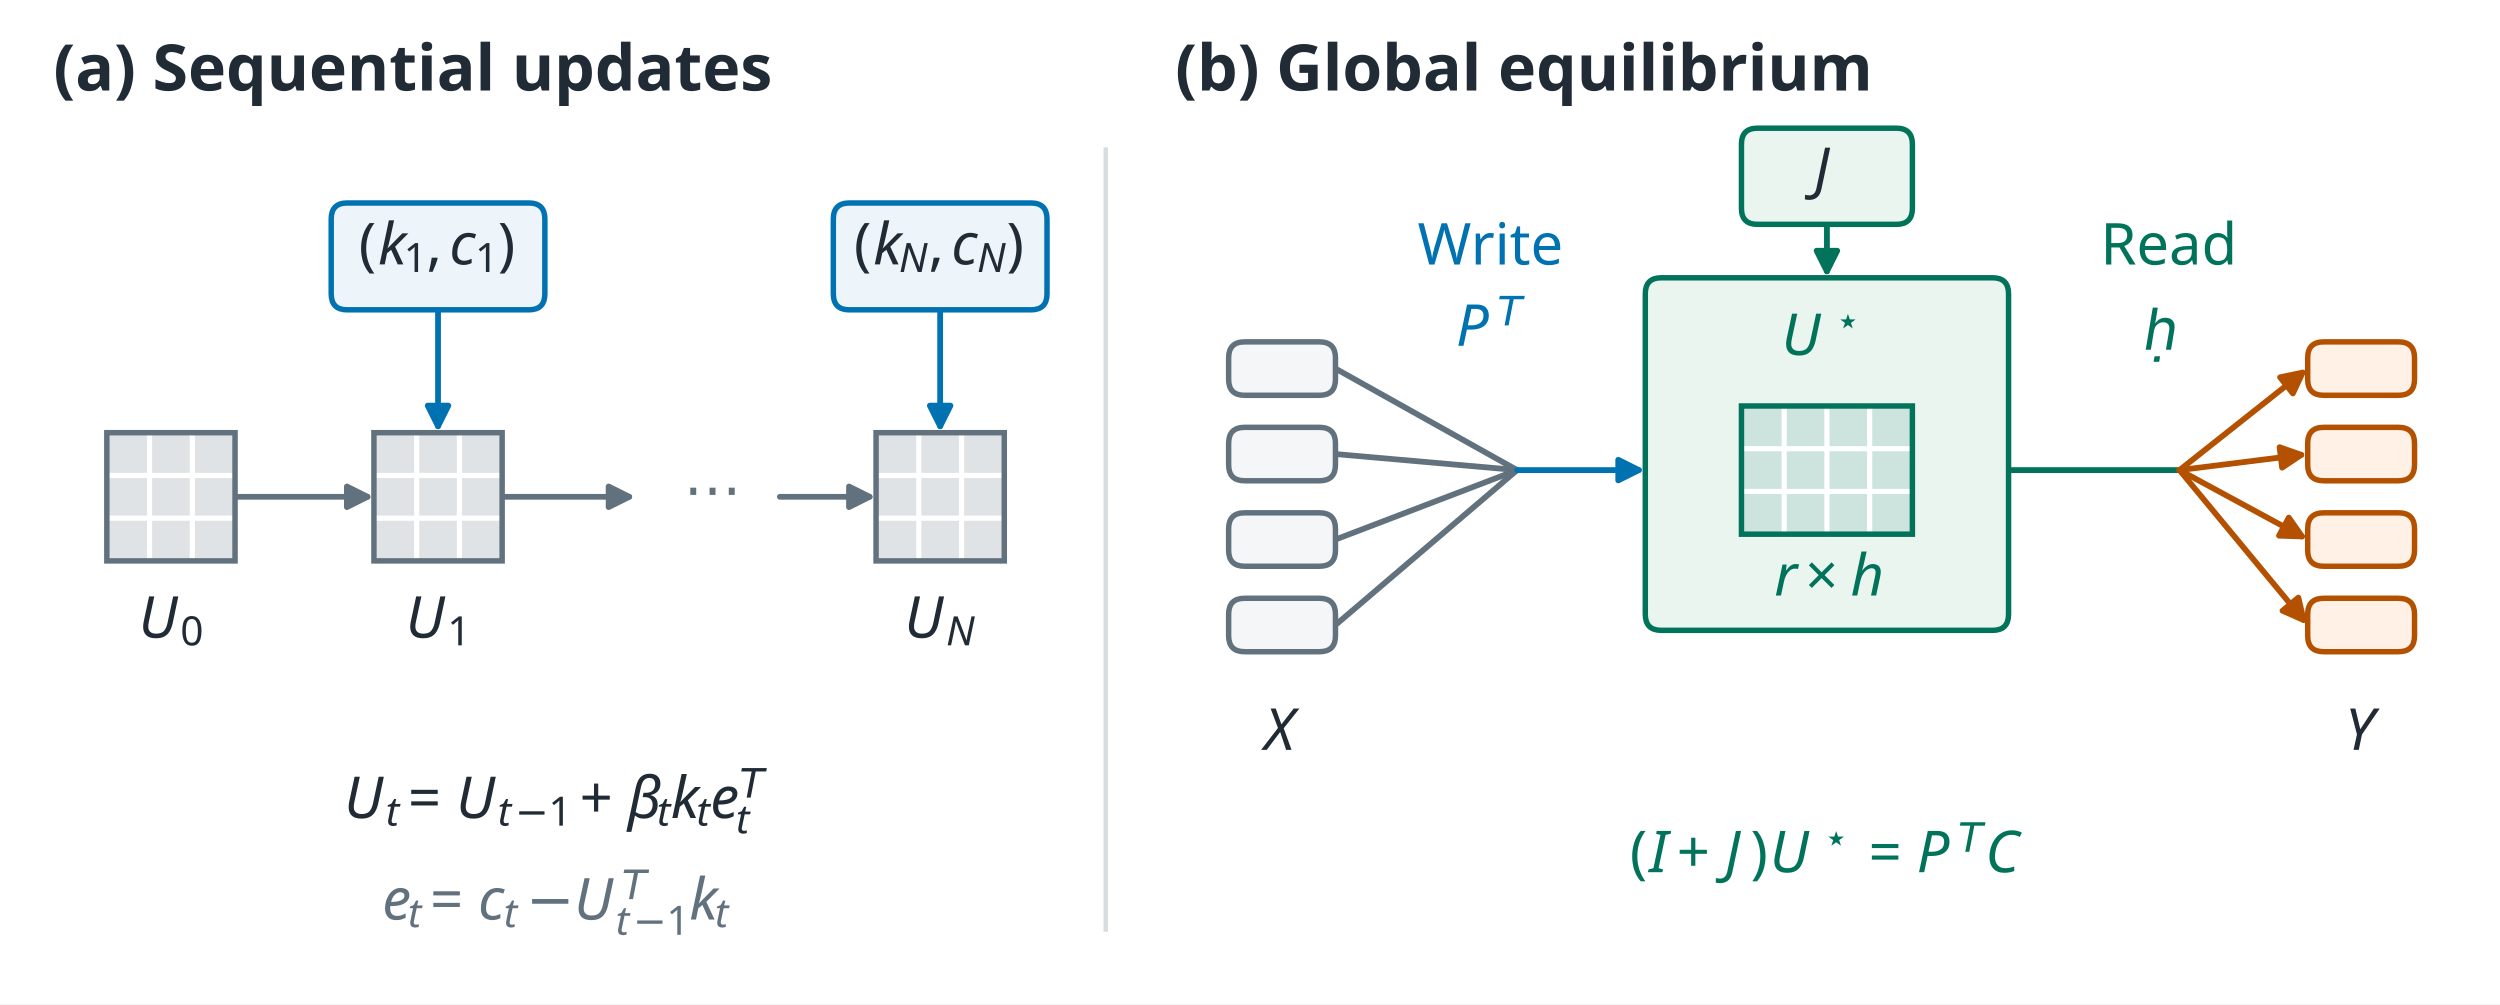
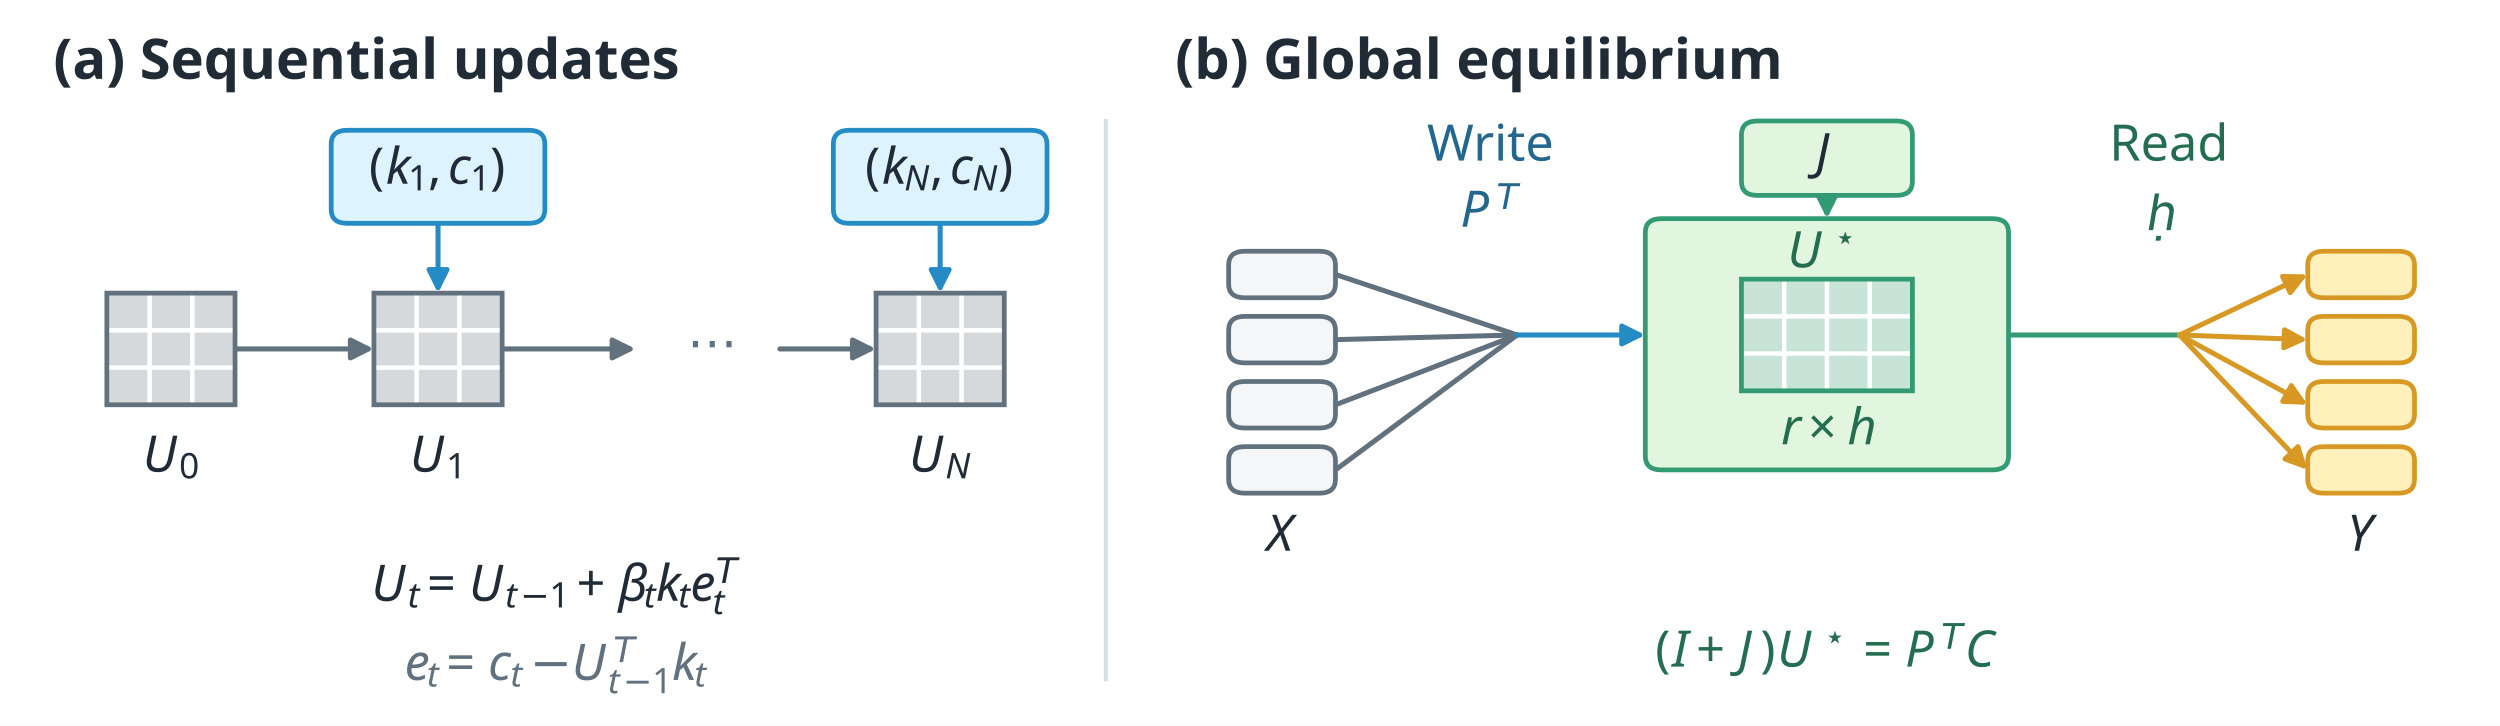
- <svg xmlns="http://www.w3.org/2000/svg" width="388.8pt" height="156.185pt" viewBox="0 0 388.8 156.185" version="1.1">
+ <svg xmlns="http://www.w3.org/2000/svg" width="446.4pt" height="129.6pt" viewBox="0 0 446.4 129.6" version="1.1">
  <defs>
    <style type="text/css">*{stroke-linejoin: round; stroke-linecap: butt}</style>
  </defs>
  <g id="figure_1">
    <g id="patch_1">
-       <path d="M 0 156.185 L 388.8 156.185 L 388.8 0 L 0 0 z " style="fill: #ffffff" />
+       <path d="M 0 129.6 L 446.4 129.6 L 446.4 0 L 0 0 z " style="fill: #ffffff" />
    </g>
    <g id="axes_1">
      <g id="line2d_1">
-         <path d="M 207.692 97.2 L 235.938 73.108 " clip-path="url(#p751d44fab7)" style="fill: none; stroke: #62717e; stroke-width: 0.9; stroke-linecap: round" />
+         <path d="M 238.462 83.908 L 270.892 59.815 " clip-path="url(#pdffe3e2463)" style="fill: none; stroke: #62717e; stroke-width: 0.9; stroke-linecap: round" />
      </g>
      <g id="line2d_2">
-         <path d="M 207.692 83.908 L 235.938 73.108 " clip-path="url(#p751d44fab7)" style="fill: none; stroke: #62717e; stroke-width: 0.9; stroke-linecap: round" />
+         <path d="M 238.462 72.277 L 270.892 59.815 " clip-path="url(#pdffe3e2463)" style="fill: none; stroke: #62717e; stroke-width: 0.9; stroke-linecap: round" />
      </g>
      <g id="line2d_3">
-         <path d="M 207.692 70.615 L 235.938 73.108 " clip-path="url(#p751d44fab7)" style="fill: none; stroke: #62717e; stroke-width: 0.9; stroke-linecap: round" />
+         <path d="M 238.462 60.646 L 270.892 59.815 " clip-path="url(#pdffe3e2463)" style="fill: none; stroke: #62717e; stroke-width: 0.9; stroke-linecap: round" />
      </g>
      <g id="line2d_4">
-         <path d="M 207.692 57.323 L 235.938 73.108 " clip-path="url(#p751d44fab7)" style="fill: none; stroke: #62717e; stroke-width: 0.9; stroke-linecap: round" />
+         <path d="M 238.462 49.015 L 270.892 59.815 " clip-path="url(#pdffe3e2463)" style="fill: none; stroke: #62717e; stroke-width: 0.9; stroke-linecap: round" />
      </g>
      <g id="line2d_5">
-         <path d="M 312.369 73.108 L 338.954 73.108 " clip-path="url(#p751d44fab7)" style="fill: none; stroke: #00735a; stroke-width: 0.9; stroke-linecap: round" />
+         <path d="M 358.646 59.815 L 389.169 59.815 " clip-path="url(#pdffe3e2463)" style="fill: none; stroke: #329b73; stroke-width: 0.9; stroke-linecap: round" />
      </g>
      <g id="line2d_6">
-         <path d="M 171.969 144.554 L 171.969 23.262 " clip-path="url(#p751d44fab7)" style="fill: none; stroke: #d6dde3; stroke-width: 0.7; stroke-linecap: square" />
+         <path d="M 197.446 121.292 L 197.446 21.6 " clip-path="url(#pdffe3e2463)" style="fill: none; stroke: #d6dde3; stroke-width: 0.7; stroke-linecap: square" />
      </g>
      <g id="patch_2">
-         <path d="M 36.554 77.262 Q 47.354 77.262 57.148 77.262 " clip-path="url(#p751d44fab7)" style="fill: none; stroke: #62717e; stroke-width: 0.9; stroke-linecap: round" />
-         <path d="M 53.948 75.662 L 57.148 77.262 L 53.948 78.862 z " clip-path="url(#p751d44fab7)" style="fill: #62717e; stroke: #62717e; stroke-width: 0.9; stroke-linecap: round" />
+         <path d="M 41.969 62.308 Q 54.369 62.308 65.763 62.308 " clip-path="url(#pdffe3e2463)" style="fill: none; stroke: #62717e; stroke-width: 0.9; stroke-linecap: round" />
+         <path d="M 62.563 60.708 L 65.763 62.308 L 62.563 63.908 z " clip-path="url(#pdffe3e2463)" style="fill: #62717e; stroke: #62717e; stroke-width: 0.9; stroke-linecap: round" />
      </g>
      <g id="patch_3">
-         <path d="M 78.092 77.262 Q 88.477 77.262 97.855 77.262 " clip-path="url(#p751d44fab7)" style="fill: none; stroke: #62717e; stroke-width: 0.9; stroke-linecap: round" />
-         <path d="M 94.655 75.662 L 97.855 77.262 L 94.655 78.862 z " clip-path="url(#p751d44fab7)" style="fill: #62717e; stroke: #62717e; stroke-width: 0.9; stroke-linecap: round" />
+         <path d="M 89.662 62.308 Q 101.585 62.308 112.501 62.308 " clip-path="url(#pdffe3e2463)" style="fill: none; stroke: #62717e; stroke-width: 0.9; stroke-linecap: round" />
+         <path d="M 109.301 60.708 L 112.501 62.308 L 109.301 63.908 z " clip-path="url(#pdffe3e2463)" style="fill: #62717e; stroke: #62717e; stroke-width: 0.9; stroke-linecap: round" />
      </g>
      <g id="patch_4">
-         <path d="M 121.292 77.262 Q 128.769 77.262 135.24 77.262 " clip-path="url(#p751d44fab7)" style="fill: none; stroke: #62717e; stroke-width: 0.9; stroke-linecap: round" />
-         <path d="M 132.04 75.662 L 135.24 77.262 L 132.04 78.862 z " clip-path="url(#p751d44fab7)" style="fill: #62717e; stroke: #62717e; stroke-width: 0.9; stroke-linecap: round" />
+         <path d="M 139.262 62.308 Q 147.846 62.308 155.425 62.308 " clip-path="url(#pdffe3e2463)" style="fill: none; stroke: #62717e; stroke-width: 0.9; stroke-linecap: round" />
+         <path d="M 152.225 60.708 L 155.425 62.308 L 152.225 63.908 z " clip-path="url(#pdffe3e2463)" style="fill: #62717e; stroke: #62717e; stroke-width: 0.9; stroke-linecap: round" />
      </g>
      <g id="patch_5">
-         <path d="M 68.123 48.185 Q 68.123 57.738 68.123 66.286 " clip-path="url(#p751d44fab7)" style="fill: none; stroke: #0072b2; stroke-width: 0.9; stroke-linecap: round" />
-         <path d="M 69.723 63.086 L 68.123 66.286 L 66.523 63.086 z " clip-path="url(#p751d44fab7)" style="fill: #0072b2; stroke: #0072b2; stroke-width: 0.9; stroke-linecap: round" />
+         <path d="M 78.215 39.877 Q 78.215 46.108 78.215 51.332 " clip-path="url(#pdffe3e2463)" style="fill: none; stroke: #258bc4; stroke-width: 0.9; stroke-linecap: round" />
+         <path d="M 79.815 48.132 L 78.215 51.332 L 76.615 48.132 z " clip-path="url(#pdffe3e2463)" style="fill: #258bc4; stroke: #258bc4; stroke-width: 0.9; stroke-linecap: round" />
      </g>
      <g id="patch_6">
-         <path d="M 146.215 48.185 Q 146.215 57.738 146.215 66.286 " clip-path="url(#p751d44fab7)" style="fill: none; stroke: #0072b2; stroke-width: 0.9; stroke-linecap: round" />
-         <path d="M 147.815 63.086 L 146.215 66.286 L 144.615 63.086 z " clip-path="url(#p751d44fab7)" style="fill: #0072b2; stroke: #0072b2; stroke-width: 0.9; stroke-linecap: round" />
+         <path d="M 167.877 39.877 Q 167.877 46.108 167.877 51.332 " clip-path="url(#pdffe3e2463)" style="fill: none; stroke: #258bc4; stroke-width: 0.9; stroke-linecap: round" />
+         <path d="M 169.477 48.132 L 167.877 51.332 L 166.277 48.132 z " clip-path="url(#pdffe3e2463)" style="fill: #258bc4; stroke: #258bc4; stroke-width: 0.9; stroke-linecap: round" />
      </g>
      <g id="patch_7">
-         <path d="M 338.954 73.108 Q 348.923 85.154 358.251 96.425 " clip-path="url(#p751d44fab7)" style="fill: none; stroke: #b45100; stroke-width: 0.9; stroke-linecap: round" />
-         <path d="M 357.443 92.939 L 358.251 96.425 L 354.978 94.98 z " clip-path="url(#p751d44fab7)" style="fill: #b45100; stroke: #b45100; stroke-width: 0.9; stroke-linecap: round" />
+         <path d="M 389.169 59.815 Q 400.615 71.862 411.368 83.178 " clip-path="url(#pdffe3e2463)" style="fill: none; stroke: #d79924; stroke-width: 0.9; stroke-linecap: round" />
+         <path d="M 410.324 79.756 L 411.368 83.178 L 408.004 81.961 z " clip-path="url(#pdffe3e2463)" style="fill: #d79924; stroke: #d79924; stroke-width: 0.9; stroke-linecap: round" />
      </g>
      <g id="patch_8">
-         <path d="M 338.954 73.108 Q 348.923 78.508 358.008 83.428 " clip-path="url(#p751d44fab7)" style="fill: none; stroke: #b45100; stroke-width: 0.9; stroke-linecap: round" />
-         <path d="M 355.956 80.497 L 358.008 83.428 L 354.432 83.311 z " clip-path="url(#p751d44fab7)" style="fill: #b45100; stroke: #b45100; stroke-width: 0.9; stroke-linecap: round" />
+         <path d="M 389.169 59.815 Q 400.615 66.046 411.178 71.796 " clip-path="url(#pdffe3e2463)" style="fill: none; stroke: #d79924; stroke-width: 0.9; stroke-linecap: round" />
+         <path d="M 409.132 68.861 L 411.178 71.796 L 407.602 71.671 z " clip-path="url(#pdffe3e2463)" style="fill: #d79924; stroke: #d79924; stroke-width: 0.9; stroke-linecap: round" />
      </g>
      <g id="patch_9">
-         <path d="M 338.954 73.108 Q 348.923 71.862 357.894 70.74 " clip-path="url(#p751d44fab7)" style="fill: none; stroke: #b45100; stroke-width: 0.9; stroke-linecap: round" />
-         <path d="M 354.52 69.549 L 357.894 70.74 L 354.917 72.725 z " clip-path="url(#p751d44fab7)" style="fill: #b45100; stroke: #b45100; stroke-width: 0.9; stroke-linecap: round" />
+         <path d="M 389.169 59.815 Q 400.615 60.231 411.056 60.61 " clip-path="url(#pdffe3e2463)" style="fill: none; stroke: #d79924; stroke-width: 0.9; stroke-linecap: round" />
+         <path d="M 407.916 58.895 L 411.056 60.61 L 407.8 62.093 z " clip-path="url(#pdffe3e2463)" style="fill: #d79924; stroke: #d79924; stroke-width: 0.9; stroke-linecap: round" />
      </g>
      <g id="patch_10">
-         <path d="M 338.954 73.108 Q 348.923 65.215 358.103 57.948 " clip-path="url(#p751d44fab7)" style="fill: none; stroke: #b45100; stroke-width: 0.9; stroke-linecap: round" />
-         <path d="M 354.601 58.679 L 358.103 57.948 L 356.588 61.188 z " clip-path="url(#p751d44fab7)" style="fill: #b45100; stroke: #b45100; stroke-width: 0.9; stroke-linecap: round" />
+         <path d="M 389.169 59.815 Q 400.615 54.415 411.151 49.445 " clip-path="url(#pdffe3e2463)" style="fill: none; stroke: #d79924; stroke-width: 0.9; stroke-linecap: round" />
+         <path d="M 407.575 49.363 L 411.151 49.445 L 408.94 52.257 z " clip-path="url(#pdffe3e2463)" style="fill: #d79924; stroke: #d79924; stroke-width: 0.9; stroke-linecap: round" />
      </g>
      <g id="patch_11">
-         <path d="M 235.938 73.108 Q 245.908 73.108 254.871 73.108 " clip-path="url(#p751d44fab7)" style="fill: none; stroke: #0072b2; stroke-width: 0.9; stroke-linecap: round" />
-         <path d="M 251.671 71.508 L 254.871 73.108 L 251.671 74.708 z " clip-path="url(#p751d44fab7)" style="fill: #0072b2; stroke: #0072b2; stroke-width: 0.9; stroke-linecap: round" />
+         <path d="M 270.892 59.815 Q 282.338 59.815 292.778 59.815 " clip-path="url(#pdffe3e2463)" style="fill: none; stroke: #258bc4; stroke-width: 0.9; stroke-linecap: round" />
+         <path d="M 289.578 58.215 L 292.778 59.815 L 289.578 61.415 z " clip-path="url(#pdffe3e2463)" style="fill: #258bc4; stroke: #258bc4; stroke-width: 0.9; stroke-linecap: round" />
      </g>
      <g id="patch_12">
-         <path d="M 284.123 34.892 Q 284.123 39.046 284.123 42.194 " clip-path="url(#p751d44fab7)" style="fill: none; stroke: #00735a; stroke-width: 0.9; stroke-linecap: round" />
-         <path d="M 285.723 38.994 L 284.123 42.194 L 282.523 38.994 z " clip-path="url(#p751d44fab7)" style="fill: #00735a; stroke: #00735a; stroke-width: 0.9; stroke-linecap: round" />
+         <path d="M 326.215 34.892 Q 326.215 36.969 326.215 38.04 " clip-path="url(#pdffe3e2463)" style="fill: none; stroke: #329b73; stroke-width: 0.9; stroke-linecap: round" />
+         <path d="M 327.815 34.84 L 326.215 38.04 L 324.615 34.84 z " clip-path="url(#pdffe3e2463)" style="fill: #329b73; stroke: #329b73; stroke-width: 0.9; stroke-linecap: round" />
      </g>
      <g id="text_1">
-         <text style="font-weight: 700; font-size: 10px; font-family: 'STIXGeneral'; text-anchor: start; fill: #202b35" x="8.308" y="14.076" transform="rotate(-0 8.307692 14.07608)">(a) Sequential updates</text>
+         <text style="font-weight: 700; font-size: 10px; font-family: 'STIXGeneral'; text-anchor: start; fill: #202b35" x="9.538" y="14.076" transform="rotate(-0 9.538462 14.07608)">(a) Sequential updates</text>
      </g>
      <g id="text_2">
-         <text style="font-weight: 700; font-size: 10px; font-family: 'STIXGeneral'; text-anchor: start; fill: #202b35" x="182.769" y="14.076" transform="rotate(-0 182.7692 14.07608)">(b) Global equilibrium</text>
+         <text style="font-weight: 700; font-size: 10px; font-family: 'STIXGeneral'; text-anchor: start; fill: #202b35" x="209.846" y="14.076" transform="rotate(-0 209.8462 14.07608)">(b) Global equilibrium</text>
      </g>
      <g id="patch_13">
-         <path d="M 16.615 87.231 L 36.554 87.231 L 36.554 67.292 L 16.615 67.292 z " clip-path="url(#p751d44fab7)" style="fill: #e0e3e5" />
+         <path d="M 19.077 72.277 L 41.969 72.277 L 41.969 52.338 L 19.077 52.338 z " clip-path="url(#pdffe3e2463)" style="fill: #d5d9dc" />
      </g>
      <g id="text_3">
-         <g style="fill: #202b35" transform="translate(21.54462 99.29672)">
+         <g style="fill: #202b35" transform="translate(25.48308 84.34287)">
          <text>
            <tspan x="0" y="-0.125" style="font-style: italic; font-size: 9px; font-family: 'STIXGeneral'; fill: #202b35">U</tspan>
            <tspan x="6.498" y="1.066" style="font-size: 6.3px; font-family: 'STIXGeneral'; fill: #202b35">0</tspan>
          </text>
        </g>
      </g>
      <g id="patch_14">
-         <path d="M 58.154 87.231 L 78.092 87.231 L 78.092 67.292 L 58.154 67.292 z " clip-path="url(#p751d44fab7)" style="fill: #e0e3e5" />
+         <path d="M 66.769 72.277 L 89.662 72.277 L 89.662 52.338 L 66.769 52.338 z " clip-path="url(#pdffe3e2463)" style="fill: #d5d9dc" />
      </g>
      <g id="text_4">
-         <g style="fill: #202b35" transform="translate(63.08308 99.29672)">
+         <g style="fill: #202b35" transform="translate(73.17539 84.34287)">
          <text>
            <tspan x="0" y="-0.125" style="font-style: italic; font-size: 9px; font-family: 'STIXGeneral'; fill: #202b35">U</tspan>
            <tspan x="6.498" y="1.066" style="font-size: 6.3px; font-family: 'STIXGeneral'; fill: #202b35">1</tspan>
          </text>
        </g>
      </g>
      <g id="patch_15">
-         <path d="M 136.246 87.231 L 156.185 87.231 L 156.185 67.292 L 136.246 67.292 z " clip-path="url(#p751d44fab7)" style="fill: #e0e3e5" />
+         <path d="M 156.431 72.277 L 179.323 72.277 L 179.323 52.338 L 156.431 52.338 z " clip-path="url(#pdffe3e2463)" style="fill: #d5d9dc" />
      </g>
      <g id="text_5">
-         <g style="fill: #202b35" transform="translate(140.6354 99.29672)">
+         <g style="fill: #202b35" transform="translate(162.2969 84.34287)">
          <text>
            <tspan x="0" y="-0.125" style="font-style: italic; font-size: 9px; font-family: 'STIXGeneral'; fill: #202b35">U</tspan>
            <tspan x="6.498" y="1.066" style="font-style: italic; font-size: 6.3px; font-family: 'STIXGeneral'; fill: #202b35">N</tspan>
          </text>
        </g>
      </g>
      <g id="text_6">
-         <g style="fill: #62717e" transform="translate(106.3073 79.35826)">
+         <g style="fill: #62717e" transform="translate(122.6765 64.40441)">
          <text>
            <tspan x="0" y="-0.156" style="font-size: 9px; font-family: 'STIXGeneral'; fill: #62717e">⋯</tspan>
          </text>
        </g>
      </g>
      <g id="patch_16">
-         <path d="M 54 48.185 L 82.246 48.185 Q 84.738 48.185 84.738 45.692 L 84.738 34.062 Q 84.738 31.569 82.246 31.569 L 54 31.569 Q 51.508 31.569 51.508 34.062 L 51.508 45.692 Q 51.508 48.185 54 48.185 z " clip-path="url(#p751d44fab7)" style="fill: #edf4fa; stroke: #0072b2; stroke-width: 0.85; stroke-linejoin: miter" />
+         <path d="M 62 39.877 L 94.431 39.877 Q 97.292 39.877 97.292 37.385 L 97.292 25.754 Q 97.292 23.262 94.431 23.262 L 62 23.262 Q 59.138 23.262 59.138 25.754 L 59.138 37.385 Q 59.138 39.877 62 39.877 z " clip-path="url(#pdffe3e2463)" style="fill: #ddf3ff; stroke: #258bc4; stroke-width: 0.85; stroke-linejoin: miter" />
      </g>
      <g id="patch_17">
-         <path d="M 132.092 48.185 L 160.338 48.185 Q 162.831 48.185 162.831 45.692 L 162.831 34.062 Q 162.831 31.569 160.338 31.569 L 132.092 31.569 Q 129.6 31.569 129.6 34.062 L 129.6 45.692 Q 129.6 48.185 132.092 48.185 z " clip-path="url(#p751d44fab7)" style="fill: #edf4fa; stroke: #0072b2; stroke-width: 0.85; stroke-linejoin: miter" />
+         <path d="M 151.662 39.877 L 184.092 39.877 Q 186.954 39.877 186.954 37.385 L 186.954 25.754 Q 186.954 23.262 184.092 23.262 L 151.662 23.262 Q 148.8 23.262 148.8 25.754 L 148.8 37.385 Q 148.8 39.877 151.662 39.877 z " clip-path="url(#pdffe3e2463)" style="fill: #ddf3ff; stroke: #258bc4; stroke-width: 0.85; stroke-linejoin: miter" />
      </g>
      <g id="text_7">
-         <g style="fill: #202b35" transform="translate(53.505 127.8762)">
+         <g style="fill: #202b35" transform="translate(66.305 107.9377)">
          <text>
            <tspan x="0" y="-0.658" style="font-style: italic; font-size: 9px; font-family: 'STIXGeneral'; fill: #202b35">U</tspan>
            <tspan x="17.41" y="-0.658" style="font-style: italic; font-size: 9px; font-family: 'STIXGeneral'; fill: #202b35">U</tspan>
            <tspan x="44.106" y="-0.658" style="font-style: italic; font-size: 9px; font-family: 'STIXGeneral'; fill: #202b35">β</tspan>
            <tspan x="50.808" y="-0.658" style="font-style: italic; font-size: 9px; font-family: 'STIXGeneral'; fill: #202b35">k</tspan>
            <tspan x="56.952" y="-0.658" style="font-style: italic; font-size: 9px; font-family: 'STIXGeneral'; fill: #202b35">e</tspan>
            <tspan x="6.498" y="0.533" style="font-style: italic; font-size: 6.3px; font-family: 'STIXGeneral'; fill: #202b35">t</tspan>
            <tspan x="23.908" y="0.533" style="font-style: italic; font-size: 6.3px; font-family: 'STIXGeneral'; fill: #202b35">t</tspan>
            <tspan x="48.66" y="0.533" style="font-style: italic; font-size: 6.3px; font-family: 'STIXGeneral'; fill: #202b35">t</tspan>
            <tspan x="54.804" y="0.533" style="font-style: italic; font-size: 6.3px; font-family: 'STIXGeneral'; fill: #202b35">t</tspan>
            <tspan x="60.948" y="1.723" style="font-style: italic; font-size: 6.3px; font-family: 'STIXGeneral'; fill: #202b35">t</tspan>
            <tspan x="61.504" y="-3.833" style="font-style: italic; font-size: 6.3px; font-family: 'STIXGeneral'; fill: #202b35">𝘛</tspan>
            <tspan x="9.946" y="-0.658" style="font-size: 9px; font-family: 'STIXGeneral'; fill: #202b35">=</tspan>
            <tspan x="36.641" y="-0.658" style="font-size: 9px; font-family: 'STIXGeneral'; fill: #202b35">+</tspan>
            <tspan x="26.57" y="0.533" style="font-size: 6.3px; font-family: 'STIXGeneral'; fill: #202b35">−</tspan>
            <tspan x="31.795" y="0.533" style="font-size: 6.3px; font-family: 'STIXGeneral'; fill: #202b35">1</tspan>
          </text>
        </g>
      </g>
      <g id="text_8">
-         <g style="fill: #62717e" transform="translate(59.445 143.6608)">
+         <g style="fill: #62717e" transform="translate(72.245 122.0608)">
          <text>
            <tspan x="0" y="-0.658" style="font-style: italic; font-size: 9px; font-family: 'STIXGeneral'; fill: #62717e">e</tspan>
            <tspan x="14.908" y="-0.658" style="font-style: italic; font-size: 9px; font-family: 'STIXGeneral'; fill: #62717e">c</tspan>
            <tspan x="29.817" y="-0.658" style="font-style: italic; font-size: 9px; font-family: 'STIXGeneral'; fill: #62717e">U</tspan>
            <tspan x="47.748" y="-0.658" style="font-style: italic; font-size: 9px; font-family: 'STIXGeneral'; fill: #62717e">k</tspan>
            <tspan x="3.996" y="0.533" style="font-style: italic; font-size: 6.3px; font-family: 'STIXGeneral'; fill: #62717e">t</tspan>
            <tspan x="18.904" y="0.533" style="font-style: italic; font-size: 6.3px; font-family: 'STIXGeneral'; fill: #62717e">t</tspan>
            <tspan x="36.315" y="1.723" style="font-style: italic; font-size: 6.3px; font-family: 'STIXGeneral'; fill: #62717e">t</tspan>
            <tspan x="37.271" y="-3.833" style="font-style: italic; font-size: 6.3px; font-family: 'STIXGeneral'; fill: #62717e">𝘛</tspan>
            <tspan x="51.744" y="0.533" style="font-style: italic; font-size: 6.3px; font-family: 'STIXGeneral'; fill: #62717e">t</tspan>
            <tspan x="7.444" y="-0.658" style="font-size: 9px; font-family: 'STIXGeneral'; fill: #62717e">=</tspan>
            <tspan x="22.352" y="-0.658" style="font-size: 9px; font-family: 'STIXGeneral'; fill: #62717e">−</tspan>
            <tspan x="38.976" y="1.723" style="font-size: 6.3px; font-family: 'STIXGeneral'; fill: #62717e">−</tspan>
            <tspan x="44.201" y="1.723" style="font-size: 6.3px; font-family: 'STIXGeneral'; fill: #62717e">1</tspan>
          </text>
        </g>
      </g>
      <g id="patch_18">
-         <path d="M 193.569 101.354 L 205.2 101.354 Q 207.692 101.354 207.692 98.862 L 207.692 95.538 Q 207.692 93.046 205.2 93.046 L 193.569 93.046 Q 191.077 93.046 191.077 95.538 L 191.077 98.862 Q 191.077 101.354 193.569 101.354 z " clip-path="url(#p751d44fab7)" style="fill: #f4f6f8; stroke: #62717e; stroke-width: 0.85; stroke-linejoin: miter" />
+         <path d="M 222.246 88.062 L 235.6 88.062 Q 238.462 88.062 238.462 85.569 L 238.462 82.246 Q 238.462 79.754 235.6 79.754 L 222.246 79.754 Q 219.385 79.754 219.385 82.246 L 219.385 85.569 Q 219.385 88.062 222.246 88.062 z " clip-path="url(#pdffe3e2463)" style="fill: #f4f6f8; stroke: #62717e; stroke-width: 0.85; stroke-linejoin: miter" />
      </g>
      <g id="patch_19">
-         <path d="M 361.385 101.354 L 373.015 101.354 Q 375.508 101.354 375.508 98.862 L 375.508 95.538 Q 375.508 93.046 373.015 93.046 L 361.385 93.046 Q 358.892 93.046 358.892 95.538 L 358.892 98.862 Q 358.892 101.354 361.385 101.354 z " clip-path="url(#p751d44fab7)" style="fill: #fff1e5; stroke: #b45100; stroke-width: 0.85; stroke-linejoin: miter" />
+         <path d="M 414.923 88.062 L 428.277 88.062 Q 431.138 88.062 431.138 85.569 L 431.138 82.246 Q 431.138 79.754 428.277 79.754 L 414.923 79.754 Q 412.062 79.754 412.062 82.246 L 412.062 85.569 Q 412.062 88.062 414.923 88.062 z " clip-path="url(#pdffe3e2463)" style="fill: #fff0bc; stroke: #d79924; stroke-width: 0.85; stroke-linejoin: miter" />
      </g>
      <g id="patch_20">
-         <path d="M 193.569 88.062 L 205.2 88.062 Q 207.692 88.062 207.692 85.569 L 207.692 82.246 Q 207.692 79.754 205.2 79.754 L 193.569 79.754 Q 191.077 79.754 191.077 82.246 L 191.077 85.569 Q 191.077 88.062 193.569 88.062 z " clip-path="url(#p751d44fab7)" style="fill: #f4f6f8; stroke: #62717e; stroke-width: 0.85; stroke-linejoin: miter" />
+         <path d="M 222.246 76.431 L 235.6 76.431 Q 238.462 76.431 238.462 73.938 L 238.462 70.615 Q 238.462 68.123 235.6 68.123 L 222.246 68.123 Q 219.385 68.123 219.385 70.615 L 219.385 73.938 Q 219.385 76.431 222.246 76.431 z " clip-path="url(#pdffe3e2463)" style="fill: #f4f6f8; stroke: #62717e; stroke-width: 0.85; stroke-linejoin: miter" />
      </g>
      <g id="patch_21">
-         <path d="M 361.385 88.062 L 373.015 88.062 Q 375.508 88.062 375.508 85.569 L 375.508 82.246 Q 375.508 79.754 373.015 79.754 L 361.385 79.754 Q 358.892 79.754 358.892 82.246 L 358.892 85.569 Q 358.892 88.062 361.385 88.062 z " clip-path="url(#p751d44fab7)" style="fill: #fff1e5; stroke: #b45100; stroke-width: 0.85; stroke-linejoin: miter" />
+         <path d="M 414.923 76.431 L 428.277 76.431 Q 431.138 76.431 431.138 73.938 L 431.138 70.615 Q 431.138 68.123 428.277 68.123 L 414.923 68.123 Q 412.062 68.123 412.062 70.615 L 412.062 73.938 Q 412.062 76.431 414.923 76.431 z " clip-path="url(#pdffe3e2463)" style="fill: #fff0bc; stroke: #d79924; stroke-width: 0.85; stroke-linejoin: miter" />
      </g>
      <g id="patch_22">
-         <path d="M 193.569 74.769 L 205.2 74.769 Q 207.692 74.769 207.692 72.277 L 207.692 68.954 Q 207.692 66.462 205.2 66.462 L 193.569 66.462 Q 191.077 66.462 191.077 68.954 L 191.077 72.277 Q 191.077 74.769 193.569 74.769 z " clip-path="url(#p751d44fab7)" style="fill: #f4f6f8; stroke: #62717e; stroke-width: 0.85; stroke-linejoin: miter" />
+         <path d="M 222.246 64.8 L 235.6 64.8 Q 238.462 64.8 238.462 62.308 L 238.462 58.985 Q 238.462 56.492 235.6 56.492 L 222.246 56.492 Q 219.385 56.492 219.385 58.985 L 219.385 62.308 Q 219.385 64.8 222.246 64.8 z " clip-path="url(#pdffe3e2463)" style="fill: #f4f6f8; stroke: #62717e; stroke-width: 0.85; stroke-linejoin: miter" />
      </g>
      <g id="patch_23">
-         <path d="M 361.385 74.769 L 373.015 74.769 Q 375.508 74.769 375.508 72.277 L 375.508 68.954 Q 375.508 66.462 373.015 66.462 L 361.385 66.462 Q 358.892 66.462 358.892 68.954 L 358.892 72.277 Q 358.892 74.769 361.385 74.769 z " clip-path="url(#p751d44fab7)" style="fill: #fff1e5; stroke: #b45100; stroke-width: 0.85; stroke-linejoin: miter" />
+         <path d="M 414.923 64.8 L 428.277 64.8 Q 431.138 64.8 431.138 62.308 L 431.138 58.985 Q 431.138 56.492 428.277 56.492 L 414.923 56.492 Q 412.062 56.492 412.062 58.985 L 412.062 62.308 Q 412.062 64.8 414.923 64.8 z " clip-path="url(#pdffe3e2463)" style="fill: #fff0bc; stroke: #d79924; stroke-width: 0.85; stroke-linejoin: miter" />
      </g>
      <g id="patch_24">
-         <path d="M 193.569 61.477 L 205.2 61.477 Q 207.692 61.477 207.692 58.985 L 207.692 55.662 Q 207.692 53.169 205.2 53.169 L 193.569 53.169 Q 191.077 53.169 191.077 55.662 L 191.077 58.985 Q 191.077 61.477 193.569 61.477 z " clip-path="url(#p751d44fab7)" style="fill: #f4f6f8; stroke: #62717e; stroke-width: 0.85; stroke-linejoin: miter" />
+         <path d="M 222.246 53.169 L 235.6 53.169 Q 238.462 53.169 238.462 50.677 L 238.462 47.354 Q 238.462 44.862 235.6 44.862 L 222.246 44.862 Q 219.385 44.862 219.385 47.354 L 219.385 50.677 Q 219.385 53.169 222.246 53.169 z " clip-path="url(#pdffe3e2463)" style="fill: #f4f6f8; stroke: #62717e; stroke-width: 0.85; stroke-linejoin: miter" />
      </g>
      <g id="patch_25">
-         <path d="M 361.385 61.477 L 373.015 61.477 Q 375.508 61.477 375.508 58.985 L 375.508 55.662 Q 375.508 53.169 373.015 53.169 L 361.385 53.169 Q 358.892 53.169 358.892 55.662 L 358.892 58.985 Q 358.892 61.477 361.385 61.477 z " clip-path="url(#p751d44fab7)" style="fill: #fff1e5; stroke: #b45100; stroke-width: 0.85; stroke-linejoin: miter" />
+         <path d="M 414.923 53.169 L 428.277 53.169 Q 431.138 53.169 431.138 50.677 L 431.138 47.354 Q 431.138 44.862 428.277 44.862 L 414.923 44.862 Q 412.062 44.862 412.062 47.354 L 412.062 50.677 Q 412.062 53.169 414.923 53.169 z " clip-path="url(#pdffe3e2463)" style="fill: #fff0bc; stroke: #d79924; stroke-width: 0.85; stroke-linejoin: miter" />
      </g>
      <g id="patch_26">
-         <path d="M 258.369 98.031 L 309.877 98.031 Q 312.369 98.031 312.369 95.538 L 312.369 45.692 Q 312.369 43.2 309.877 43.2 L 258.369 43.2 Q 255.877 43.2 255.877 45.692 L 255.877 95.538 Q 255.877 98.031 258.369 98.031 z " clip-path="url(#p751d44fab7)" style="fill: #ebf5f0; stroke: #00735a; stroke-width: 0.85; stroke-linejoin: miter" />
+         <path d="M 296.646 83.908 L 355.785 83.908 Q 358.646 83.908 358.646 81.415 L 358.646 41.538 Q 358.646 39.046 355.785 39.046 L 296.646 39.046 Q 293.785 39.046 293.785 41.538 L 293.785 81.415 Q 293.785 83.908 296.646 83.908 z " clip-path="url(#pdffe3e2463)" style="fill: #e1f5df; stroke: #329b73; stroke-width: 0.85; stroke-linejoin: miter" />
      </g>
      <g id="text_9">
-         <g style="fill: #00735a" transform="translate(277.0581 55.26595)">
-           <text>
-             <tspan x="0" y="-0.062" style="font-style: italic; font-size: 9px; font-family: 'STIXGeneral'; fill: #00735a">U</tspan>
-             <tspan x="8.364" y="-3.237" style="font-size: 6.3px; font-family: 'STIXGeneral'; fill: #00735a">⋆</tspan>
+         <g style="fill: #246d50" transform="translate(319.1504 47.78903)">
+           <text>
+             <tspan x="0" y="-0.062" style="font-style: italic; font-size: 9px; font-family: 'STIXGeneral'; fill: #246d50">U</tspan>
+             <tspan x="8.364" y="-3.237" style="font-size: 6.3px; font-family: 'STIXGeneral'; fill: #246d50">⋆</tspan>
          </text>
        </g>
      </g>
      <g id="patch_27">
-         <path d="M 270.831 83.077 L 297.415 83.077 L 297.415 63.138 L 270.831 63.138 z " clip-path="url(#p751d44fab7)" style="fill: #cce3de" />
+         <path d="M 310.954 69.785 L 341.477 69.785 L 341.477 49.846 L 310.954 49.846 z " clip-path="url(#pdffe3e2463)" style="fill: #c8e4d9" />
      </g>
      <g id="text_10">
-         <g style="fill: #00735a" transform="translate(275.9331 93.48133)">
-           <text>
-             <tspan x="0" y="-0.859" style="font-style: italic; font-size: 9px; font-family: 'STIXGeneral'; fill: #00735a">r</tspan>
-             <tspan x="11.86" y="-0.859" style="font-style: italic; font-size: 9px; font-family: 'STIXGeneral'; fill: #00735a">h</tspan>
-             <tspan x="4.801" y="-0.859" style="font-size: 9px; font-family: 'STIXGeneral'; fill: #00735a">×</tspan>
+         <g style="fill: #246d50" transform="translate(318.0254 80.18903)">
+           <text>
+             <tspan x="0" y="-0.859" style="font-style: italic; font-size: 9px; font-family: 'STIXGeneral'; fill: #246d50">r</tspan>
+             <tspan x="11.86" y="-0.859" style="font-style: italic; font-size: 9px; font-family: 'STIXGeneral'; fill: #246d50">h</tspan>
+             <tspan x="4.801" y="-0.859" style="font-size: 9px; font-family: 'STIXGeneral'; fill: #246d50">×</tspan>
          </text>
        </g>
      </g>
      <g id="patch_28">
-         <path d="M 273.323 34.892 L 294.923 34.892 Q 297.415 34.892 297.415 32.4 L 297.415 22.431 Q 297.415 19.938 294.923 19.938 L 273.323 19.938 Q 270.831 19.938 270.831 22.431 L 270.831 32.4 Q 270.831 34.892 273.323 34.892 z " clip-path="url(#p751d44fab7)" style="fill: #ebf5f0; stroke: #00735a; stroke-width: 0.85; stroke-linejoin: miter" />
+         <path d="M 313.815 34.892 L 338.615 34.892 Q 341.477 34.892 341.477 32.4 L 341.477 24.092 Q 341.477 21.6 338.615 21.6 L 313.815 21.6 Q 310.954 21.6 310.954 24.092 L 310.954 32.4 Q 310.954 34.892 313.815 34.892 z " clip-path="url(#pdffe3e2463)" style="fill: #e1f5df; stroke: #329b73; stroke-width: 0.85; stroke-linejoin: miter" />
      </g>
      <g id="text_11">
-         <text style="font-size: 9px; font-family: 'STIXGeneral'; text-anchor: middle; fill: #0072b2" x="231.785" y="41.143" transform="rotate(-0 231.7846 41.14287)">Write</text>
+         <text style="font-size: 9px; font-family: 'STIXGeneral'; text-anchor: middle; fill: #23668e" x="266.123" y="28.681" transform="rotate(-0 266.1231 28.68133)">Write</text>
      </g>
      <g id="text_12">
-         <g style="fill: #0072b2" transform="translate(226.4296 54.43518)">
-           <text>
-             <tspan x="0" y="-0.658" style="font-style: italic; font-size: 9px; font-family: 'STIXGeneral'; fill: #0072b2">P</tspan>
-             <tspan x="6.455" y="-3.833" style="font-style: italic; font-size: 6.3px; font-family: 'STIXGeneral'; fill: #0072b2">𝘛</tspan>
+         <g style="fill: #23668e" transform="translate(260.7681 41.14287)">
+           <text>
+             <tspan x="0" y="-0.658" style="font-style: italic; font-size: 9px; font-family: 'STIXGeneral'; fill: #23668e">P</tspan>
+             <tspan x="6.455" y="-3.833" style="font-style: italic; font-size: 6.3px; font-family: 'STIXGeneral'; fill: #23668e">𝘛</tspan>
          </text>
        </g>
      </g>
      <g id="text_13">
-         <text style="font-size: 9px; font-family: 'STIXGeneral'; text-anchor: middle; fill: #00735a" x="337.292" y="41.143" transform="rotate(-0 337.2923 41.14287)">Read</text>
+         <text style="font-size: 9px; font-family: 'STIXGeneral'; text-anchor: middle; fill: #246d50" x="387.262" y="28.681" transform="rotate(-0 387.2615 28.68133)">Read</text>
      </g>
      <g id="text_14">
-         <g style="fill: #00735a" transform="translate(333.4223 54.43518)">
-           <text>
-             <tspan x="0" y="-0.047" style="font-style: italic; font-size: 9px; font-family: 'STIXNonUnicode'; fill: #00735a"></tspan>
+         <g style="fill: #246d50" transform="translate(383.3915 41.14287)">
+           <text>
+             <tspan x="0" y="-0.047" style="font-style: italic; font-size: 9px; font-family: 'STIXNonUnicode'; fill: #246d50"></tspan>
          </text>
        </g>
      </g>
      <g id="text_15">
-         <g style="fill: #202b35" transform="translate(196.5946 116.7429)">
+         <g style="fill: #202b35" transform="translate(226.1331 98.46595)">
          <text>
            <tspan x="0" y="-0.125" style="font-style: italic; font-size: 9px; font-family: 'STIXGeneral'; fill: #202b35">X</tspan>
          </text>
        </g>
      </g>
      <g id="text_16">
-         <g style="fill: #202b35" transform="translate(364.68 116.7429)">
+         <g style="fill: #202b35" transform="translate(419.08 98.46595)">
          <text>
            <tspan x="0" y="-0.125" style="font-style: italic; font-size: 9px; font-family: 'STIXGeneral'; fill: #202b35">Y</tspan>
          </text>
        </g>
      </g>
      <g id="text_17">
-         <g style="fill: #00735a" transform="translate(253.4781 136.3006)">
-           <text>
-             <tspan x="0" y="-0.658" style="font-size: 9px; font-family: 'STIXGeneral'; fill: #00735a">(</tspan>
-             <tspan x="7.294" y="-0.658" style="font-size: 9px; font-family: 'STIXGeneral'; fill: #00735a">+</tspan>
-             <tspan x="18.754" y="-0.658" style="font-size: 9px; font-family: 'STIXGeneral'; fill: #00735a">)</tspan>
-             <tspan x="37.131" y="-0.658" style="font-size: 9px; font-family: 'STIXGeneral'; fill: #00735a">=</tspan>
-             <tspan x="2.997" y="-0.658" style="font-style: italic; font-size: 9px; font-family: 'STIXGeneral'; fill: #00735a">I</tspan>
-             <tspan x="14.758" y="-0.658" style="font-style: italic; font-size: 9px; font-family: 'STIXGeneral'; fill: #00735a">J</tspan>
-             <tspan x="21.751" y="-0.658" style="font-style: italic; font-size: 9px; font-family: 'STIXGeneral'; fill: #00735a">U</tspan>
-             <tspan x="44.596" y="-0.658" style="font-style: italic; font-size: 9px; font-family: 'STIXGeneral'; fill: #00735a">P</tspan>
-             <tspan x="55.278" y="-0.658" style="font-style: italic; font-size: 9px; font-family: 'STIXGeneral'; fill: #00735a">C</tspan>
-             <tspan x="30.115" y="-3.833" style="font-size: 6.3px; font-family: 'STIXGeneral'; fill: #00735a">⋆</tspan>
-             <tspan x="51.051" y="-3.833" style="font-style: italic; font-size: 6.3px; font-family: 'STIXGeneral'; fill: #00735a">𝘛</tspan>
+         <g style="fill: #246d50" transform="translate(295.5704 119.6852)">
+           <text>
+             <tspan x="0" y="-0.658" style="font-size: 9px; font-family: 'STIXGeneral'; fill: #246d50">(</tspan>
+             <tspan x="7.294" y="-0.658" style="font-size: 9px; font-family: 'STIXGeneral'; fill: #246d50">+</tspan>
+             <tspan x="18.754" y="-0.658" style="font-size: 9px; font-family: 'STIXGeneral'; fill: #246d50">)</tspan>
+             <tspan x="37.131" y="-0.658" style="font-size: 9px; font-family: 'STIXGeneral'; fill: #246d50">=</tspan>
+             <tspan x="2.997" y="-0.658" style="font-style: italic; font-size: 9px; font-family: 'STIXGeneral'; fill: #246d50">I</tspan>
+             <tspan x="14.758" y="-0.658" style="font-style: italic; font-size: 9px; font-family: 'STIXGeneral'; fill: #246d50">J</tspan>
+             <tspan x="21.751" y="-0.658" style="font-style: italic; font-size: 9px; font-family: 'STIXGeneral'; fill: #246d50">U</tspan>
+             <tspan x="44.596" y="-0.658" style="font-style: italic; font-size: 9px; font-family: 'STIXGeneral'; fill: #246d50">P</tspan>
+             <tspan x="55.278" y="-0.658" style="font-style: italic; font-size: 9px; font-family: 'STIXGeneral'; fill: #246d50">C</tspan>
+             <tspan x="30.115" y="-3.833" style="font-size: 6.3px; font-family: 'STIXGeneral'; fill: #246d50">⋆</tspan>
+             <tspan x="51.051" y="-3.833" style="font-style: italic; font-size: 6.3px; font-family: 'STIXGeneral'; fill: #246d50">𝘛</tspan>
          </text>
        </g>
      </g>
      <g id="line2d_7">
-         <path d="M 16.615 80.585 L 36.554 80.585 " clip-path="url(#p751d44fab7)" style="fill: none; stroke: #ffffff; stroke-width: 0.8; stroke-linecap: square" />
+         <path d="M 19.077 65.631 L 41.969 65.631 " clip-path="url(#pdffe3e2463)" style="fill: none; stroke: #ffffff; stroke-width: 0.8; stroke-linecap: square" />
      </g>
      <g id="line2d_8">
-         <path d="M 16.615 73.938 L 36.554 73.938 " clip-path="url(#p751d44fab7)" style="fill: none; stroke: #ffffff; stroke-width: 0.8; stroke-linecap: square" />
+         <path d="M 19.077 58.985 L 41.969 58.985 " clip-path="url(#pdffe3e2463)" style="fill: none; stroke: #ffffff; stroke-width: 0.8; stroke-linecap: square" />
      </g>
      <g id="line2d_9">
-         <path d="M 23.262 87.231 L 23.262 67.292 " clip-path="url(#p751d44fab7)" style="fill: none; stroke: #ffffff; stroke-width: 0.8; stroke-linecap: square" />
+         <path d="M 26.708 72.277 L 26.708 52.338 " clip-path="url(#pdffe3e2463)" style="fill: none; stroke: #ffffff; stroke-width: 0.8; stroke-linecap: square" />
      </g>
      <g id="line2d_10">
-         <path d="M 29.908 87.231 L 29.908 67.292 " clip-path="url(#p751d44fab7)" style="fill: none; stroke: #ffffff; stroke-width: 0.8; stroke-linecap: square" />
+         <path d="M 34.338 72.277 L 34.338 52.338 " clip-path="url(#pdffe3e2463)" style="fill: none; stroke: #ffffff; stroke-width: 0.8; stroke-linecap: square" />
      </g>
      <g id="patch_29">
-         <path d="M 16.615 87.231 L 36.554 87.231 L 36.554 67.292 L 16.615 67.292 L 16.615 87.231 z " clip-path="url(#p751d44fab7)" style="fill: none; stroke: #62717e; stroke-width: 0.85; stroke-linejoin: miter" />
+         <path d="M 19.077 72.277 L 41.969 72.277 L 41.969 52.338 L 19.077 52.338 L 19.077 72.277 z " clip-path="url(#pdffe3e2463)" style="fill: none; stroke: #62717e; stroke-width: 0.85; stroke-linejoin: miter" />
      </g>
      <g id="line2d_11">
-         <path d="M 58.154 80.585 L 78.092 80.585 " clip-path="url(#p751d44fab7)" style="fill: none; stroke: #ffffff; stroke-width: 0.8; stroke-linecap: square" />
+         <path d="M 66.769 65.631 L 89.662 65.631 " clip-path="url(#pdffe3e2463)" style="fill: none; stroke: #ffffff; stroke-width: 0.8; stroke-linecap: square" />
      </g>
      <g id="line2d_12">
-         <path d="M 58.154 73.938 L 78.092 73.938 " clip-path="url(#p751d44fab7)" style="fill: none; stroke: #ffffff; stroke-width: 0.8; stroke-linecap: square" />
+         <path d="M 66.769 58.985 L 89.662 58.985 " clip-path="url(#pdffe3e2463)" style="fill: none; stroke: #ffffff; stroke-width: 0.8; stroke-linecap: square" />
      </g>
      <g id="line2d_13">
-         <path d="M 64.8 87.231 L 64.8 67.292 " clip-path="url(#p751d44fab7)" style="fill: none; stroke: #ffffff; stroke-width: 0.8; stroke-linecap: square" />
+         <path d="M 74.4 72.277 L 74.4 52.338 " clip-path="url(#pdffe3e2463)" style="fill: none; stroke: #ffffff; stroke-width: 0.8; stroke-linecap: square" />
      </g>
      <g id="line2d_14">
-         <path d="M 71.446 87.231 L 71.446 67.292 " clip-path="url(#p751d44fab7)" style="fill: none; stroke: #ffffff; stroke-width: 0.8; stroke-linecap: square" />
+         <path d="M 82.031 72.277 L 82.031 52.338 " clip-path="url(#pdffe3e2463)" style="fill: none; stroke: #ffffff; stroke-width: 0.8; stroke-linecap: square" />
      </g>
      <g id="patch_30">
-         <path d="M 58.154 87.231 L 78.092 87.231 L 78.092 67.292 L 58.154 67.292 L 58.154 87.231 z " clip-path="url(#p751d44fab7)" style="fill: none; stroke: #62717e; stroke-width: 0.85; stroke-linejoin: miter" />
+         <path d="M 66.769 72.277 L 89.662 72.277 L 89.662 52.338 L 66.769 52.338 L 66.769 72.277 z " clip-path="url(#pdffe3e2463)" style="fill: none; stroke: #62717e; stroke-width: 0.85; stroke-linejoin: miter" />
      </g>
      <g id="line2d_15">
-         <path d="M 136.246 80.585 L 156.185 80.585 " clip-path="url(#p751d44fab7)" style="fill: none; stroke: #ffffff; stroke-width: 0.8; stroke-linecap: square" />
+         <path d="M 156.431 65.631 L 179.323 65.631 " clip-path="url(#pdffe3e2463)" style="fill: none; stroke: #ffffff; stroke-width: 0.8; stroke-linecap: square" />
      </g>
      <g id="line2d_16">
-         <path d="M 136.246 73.938 L 156.185 73.938 " clip-path="url(#p751d44fab7)" style="fill: none; stroke: #ffffff; stroke-width: 0.8; stroke-linecap: square" />
+         <path d="M 156.431 58.985 L 179.323 58.985 " clip-path="url(#pdffe3e2463)" style="fill: none; stroke: #ffffff; stroke-width: 0.8; stroke-linecap: square" />
      </g>
      <g id="line2d_17">
-         <path d="M 142.892 87.231 L 142.892 67.292 " clip-path="url(#p751d44fab7)" style="fill: none; stroke: #ffffff; stroke-width: 0.8; stroke-linecap: square" />
+         <path d="M 164.062 72.277 L 164.062 52.338 " clip-path="url(#pdffe3e2463)" style="fill: none; stroke: #ffffff; stroke-width: 0.8; stroke-linecap: square" />
      </g>
      <g id="line2d_18">
-         <path d="M 149.538 87.231 L 149.538 67.292 " clip-path="url(#p751d44fab7)" style="fill: none; stroke: #ffffff; stroke-width: 0.8; stroke-linecap: square" />
+         <path d="M 171.692 72.277 L 171.692 52.338 " clip-path="url(#pdffe3e2463)" style="fill: none; stroke: #ffffff; stroke-width: 0.8; stroke-linecap: square" />
      </g>
      <g id="patch_31">
-         <path d="M 136.246 87.231 L 156.185 87.231 L 156.185 67.292 L 136.246 67.292 L 136.246 87.231 z " clip-path="url(#p751d44fab7)" style="fill: none; stroke: #62717e; stroke-width: 0.85; stroke-linejoin: miter" />
+         <path d="M 156.431 72.277 L 179.323 72.277 L 179.323 52.338 L 156.431 52.338 L 156.431 72.277 z " clip-path="url(#pdffe3e2463)" style="fill: none; stroke: #62717e; stroke-width: 0.85; stroke-linejoin: miter" />
      </g>
      <g id="text_18">
-         <g style="fill: #202b35" transform="translate(55.79308 41.97364)">
+         <g style="fill: #202b35" transform="translate(65.88538 33.66595)">
          <text>
            <tspan x="0" y="-0.859" style="font-size: 9px; font-family: 'STIXGeneral'; fill: #202b35">(</tspan>
            <tspan x="10.54" y="-0.859" style="font-size: 9px; font-family: 'STIXGeneral'; fill: #202b35">,</tspan>
            <tspan x="21.632" y="-0.859" style="font-size: 9px; font-family: 'STIXGeneral'; fill: #202b35">)</tspan>
            <tspan x="2.997" y="-0.859" style="font-style: italic; font-size: 9px; font-family: 'STIXGeneral'; fill: #202b35">k</tspan>
            <tspan x="14.089" y="-0.859" style="font-style: italic; font-size: 9px; font-family: 'STIXGeneral'; fill: #202b35">c</tspan>
            <tspan x="6.993" y="0.331" style="font-size: 6.3px; font-family: 'STIXGeneral'; fill: #202b35">1</tspan>
            <tspan x="18.085" y="0.331" style="font-size: 6.3px; font-family: 'STIXGeneral'; fill: #202b35">1</tspan>
          </text>
        </g>
      </g>
      <g id="text_19">
-         <g style="fill: #202b35" transform="translate(132.8054 41.97364)">
+         <g style="fill: #202b35" transform="translate(154.4669 33.66595)">
          <text>
            <tspan x="0" y="-0.859" style="font-size: 9px; font-family: 'STIXGeneral'; fill: #202b35">(</tspan>
            <tspan x="11.592" y="-0.859" style="font-size: 9px; font-family: 'STIXGeneral'; fill: #202b35">,</tspan>
            <tspan x="23.737" y="-0.859" style="font-size: 9px; font-family: 'STIXGeneral'; fill: #202b35">)</tspan>
            <tspan x="2.997" y="-0.859" style="font-style: italic; font-size: 9px; font-family: 'STIXGeneral'; fill: #202b35">k</tspan>
            <tspan x="15.142" y="-0.859" style="font-style: italic; font-size: 9px; font-family: 'STIXGeneral'; fill: #202b35">c</tspan>
            <tspan x="6.993" y="0.331" style="font-style: italic; font-size: 6.3px; font-family: 'STIXGeneral'; fill: #202b35">N</tspan>
            <tspan x="19.138" y="0.331" style="font-style: italic; font-size: 6.3px; font-family: 'STIXGeneral'; fill: #202b35">N</tspan>
          </text>
        </g>
      </g>
      <g id="line2d_19">
-         <path d="M 270.831 76.431 L 297.415 76.431 " clip-path="url(#p751d44fab7)" style="fill: none; stroke: #ffffff; stroke-width: 0.8; stroke-linecap: square" />
+         <path d="M 310.954 63.138 L 341.477 63.138 " clip-path="url(#pdffe3e2463)" style="fill: none; stroke: #ffffff; stroke-width: 0.8; stroke-linecap: square" />
      </g>
      <g id="line2d_20">
-         <path d="M 270.831 69.785 L 297.415 69.785 " clip-path="url(#p751d44fab7)" style="fill: none; stroke: #ffffff; stroke-width: 0.8; stroke-linecap: square" />
+         <path d="M 310.954 56.492 L 341.477 56.492 " clip-path="url(#pdffe3e2463)" style="fill: none; stroke: #ffffff; stroke-width: 0.8; stroke-linecap: square" />
      </g>
      <g id="line2d_21">
-         <path d="M 277.477 83.077 L 277.477 63.138 " clip-path="url(#p751d44fab7)" style="fill: none; stroke: #ffffff; stroke-width: 0.8; stroke-linecap: square" />
+         <path d="M 318.585 69.785 L 318.585 49.846 " clip-path="url(#pdffe3e2463)" style="fill: none; stroke: #ffffff; stroke-width: 0.8; stroke-linecap: square" />
      </g>
      <g id="line2d_22">
-         <path d="M 284.123 83.077 L 284.123 63.138 " clip-path="url(#p751d44fab7)" style="fill: none; stroke: #ffffff; stroke-width: 0.8; stroke-linecap: square" />
+         <path d="M 326.215 69.785 L 326.215 49.846 " clip-path="url(#pdffe3e2463)" style="fill: none; stroke: #ffffff; stroke-width: 0.8; stroke-linecap: square" />
      </g>
      <g id="line2d_23">
-         <path d="M 290.769 83.077 L 290.769 63.138 " clip-path="url(#p751d44fab7)" style="fill: none; stroke: #ffffff; stroke-width: 0.8; stroke-linecap: square" />
+         <path d="M 333.846 69.785 L 333.846 49.846 " clip-path="url(#pdffe3e2463)" style="fill: none; stroke: #ffffff; stroke-width: 0.8; stroke-linecap: square" />
      </g>
      <g id="patch_32">
-         <path d="M 270.831 83.077 L 297.415 83.077 L 297.415 63.138 L 270.831 63.138 L 270.831 83.077 z " clip-path="url(#p751d44fab7)" style="fill: none; stroke: #00735a; stroke-width: 0.85; stroke-linejoin: miter" />
+         <path d="M 310.954 69.785 L 341.477 69.785 L 341.477 49.846 L 310.954 49.846 L 310.954 69.785 z " clip-path="url(#pdffe3e2463)" style="fill: none; stroke: #329b73; stroke-width: 0.85; stroke-linejoin: miter" />
      </g>
      <g id="text_20">
-         <g style="fill: #202b35" transform="translate(282.0981 29.5121)">
+         <g style="fill: #202b35" transform="translate(324.1904 30.34287)">
          <text>
            <tspan x="0" y="-0.125" style="font-style: italic; font-size: 9px; font-family: 'STIXGeneral'; fill: #202b35">J</tspan>
          </text>
        </g>
      </g>
    </g>
  </g>
  <defs>
-     <clipPath id="p751d44fab7">
-       <rect x="0" y="0" width="388.8" height="156.185" />
+     <clipPath id="pdffe3e2463">
+       <rect x="0" y="0" width="446.4" height="129.6" />
    </clipPath>
  </defs>
</svg>
